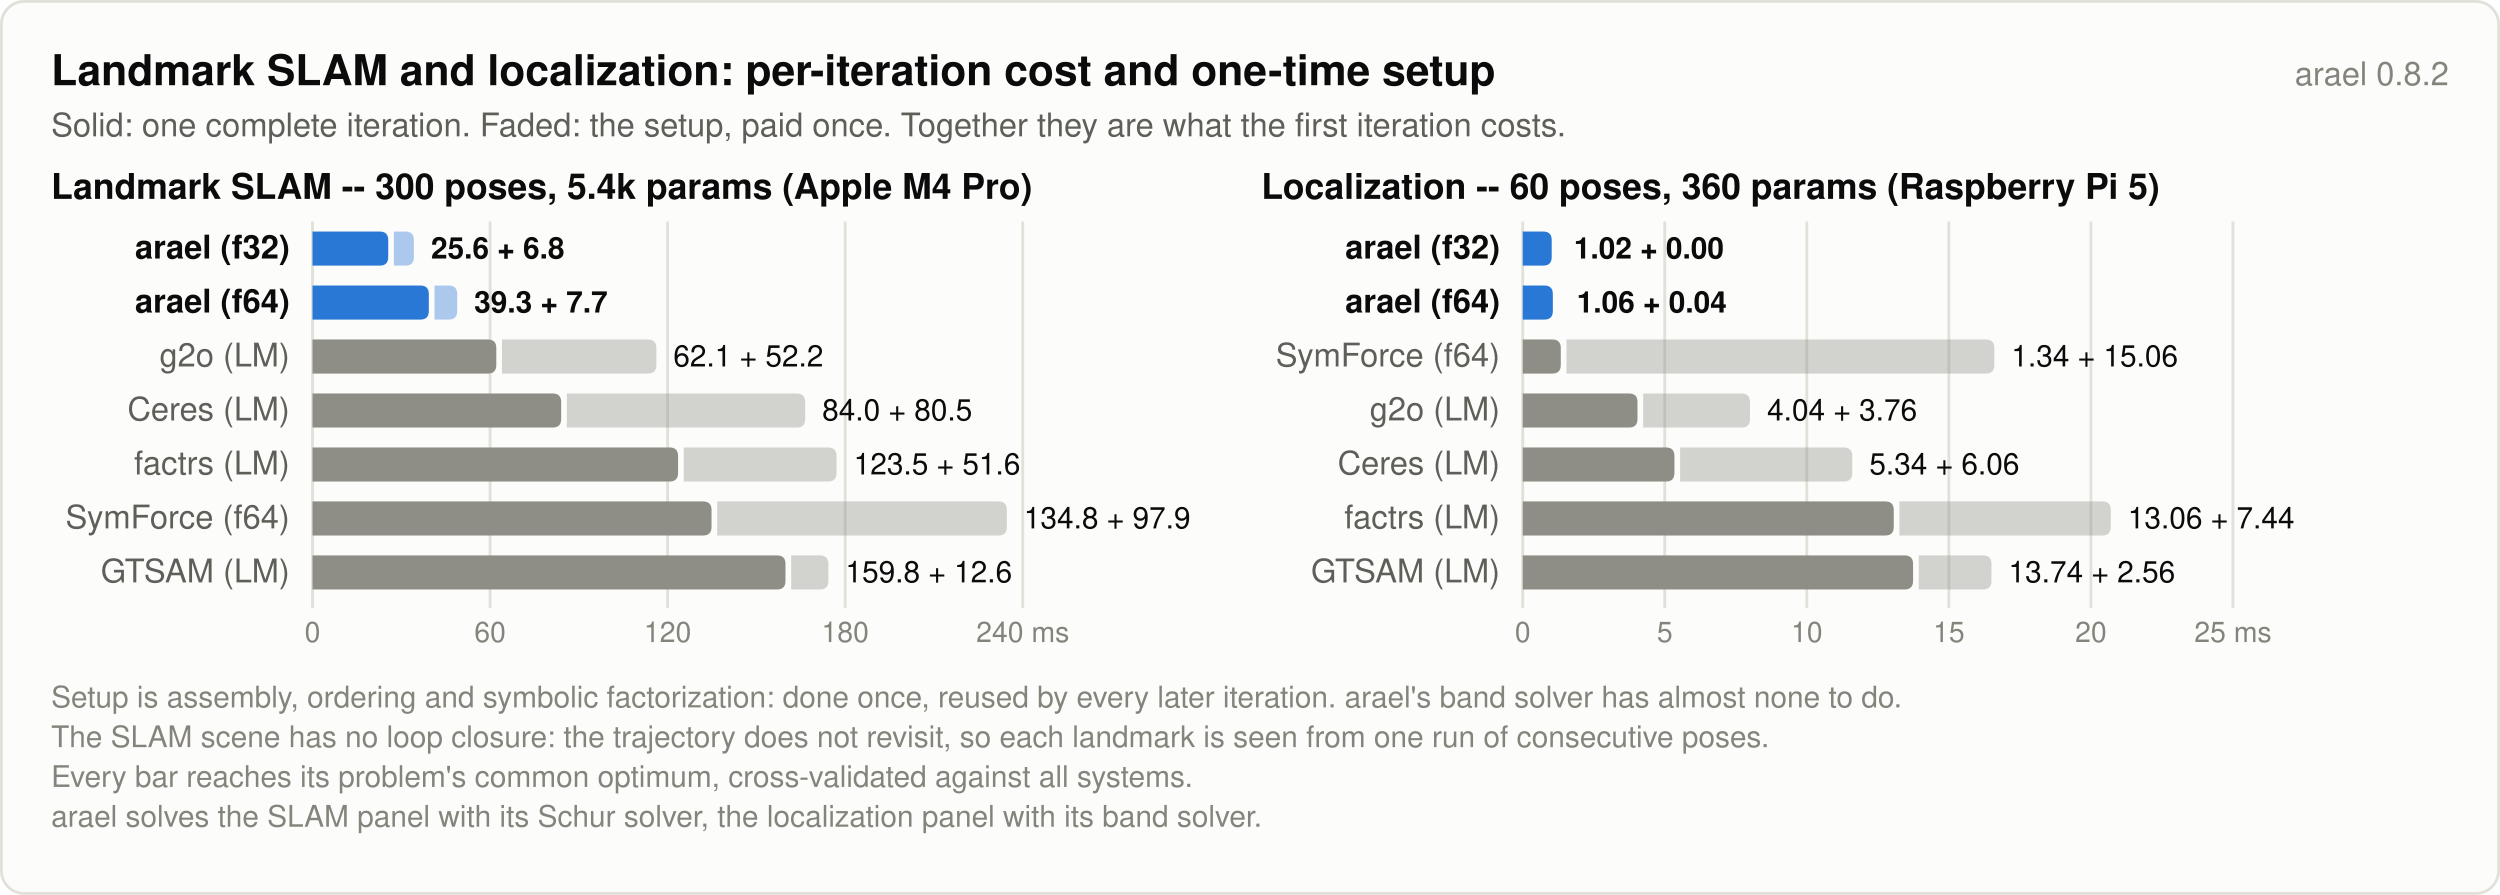
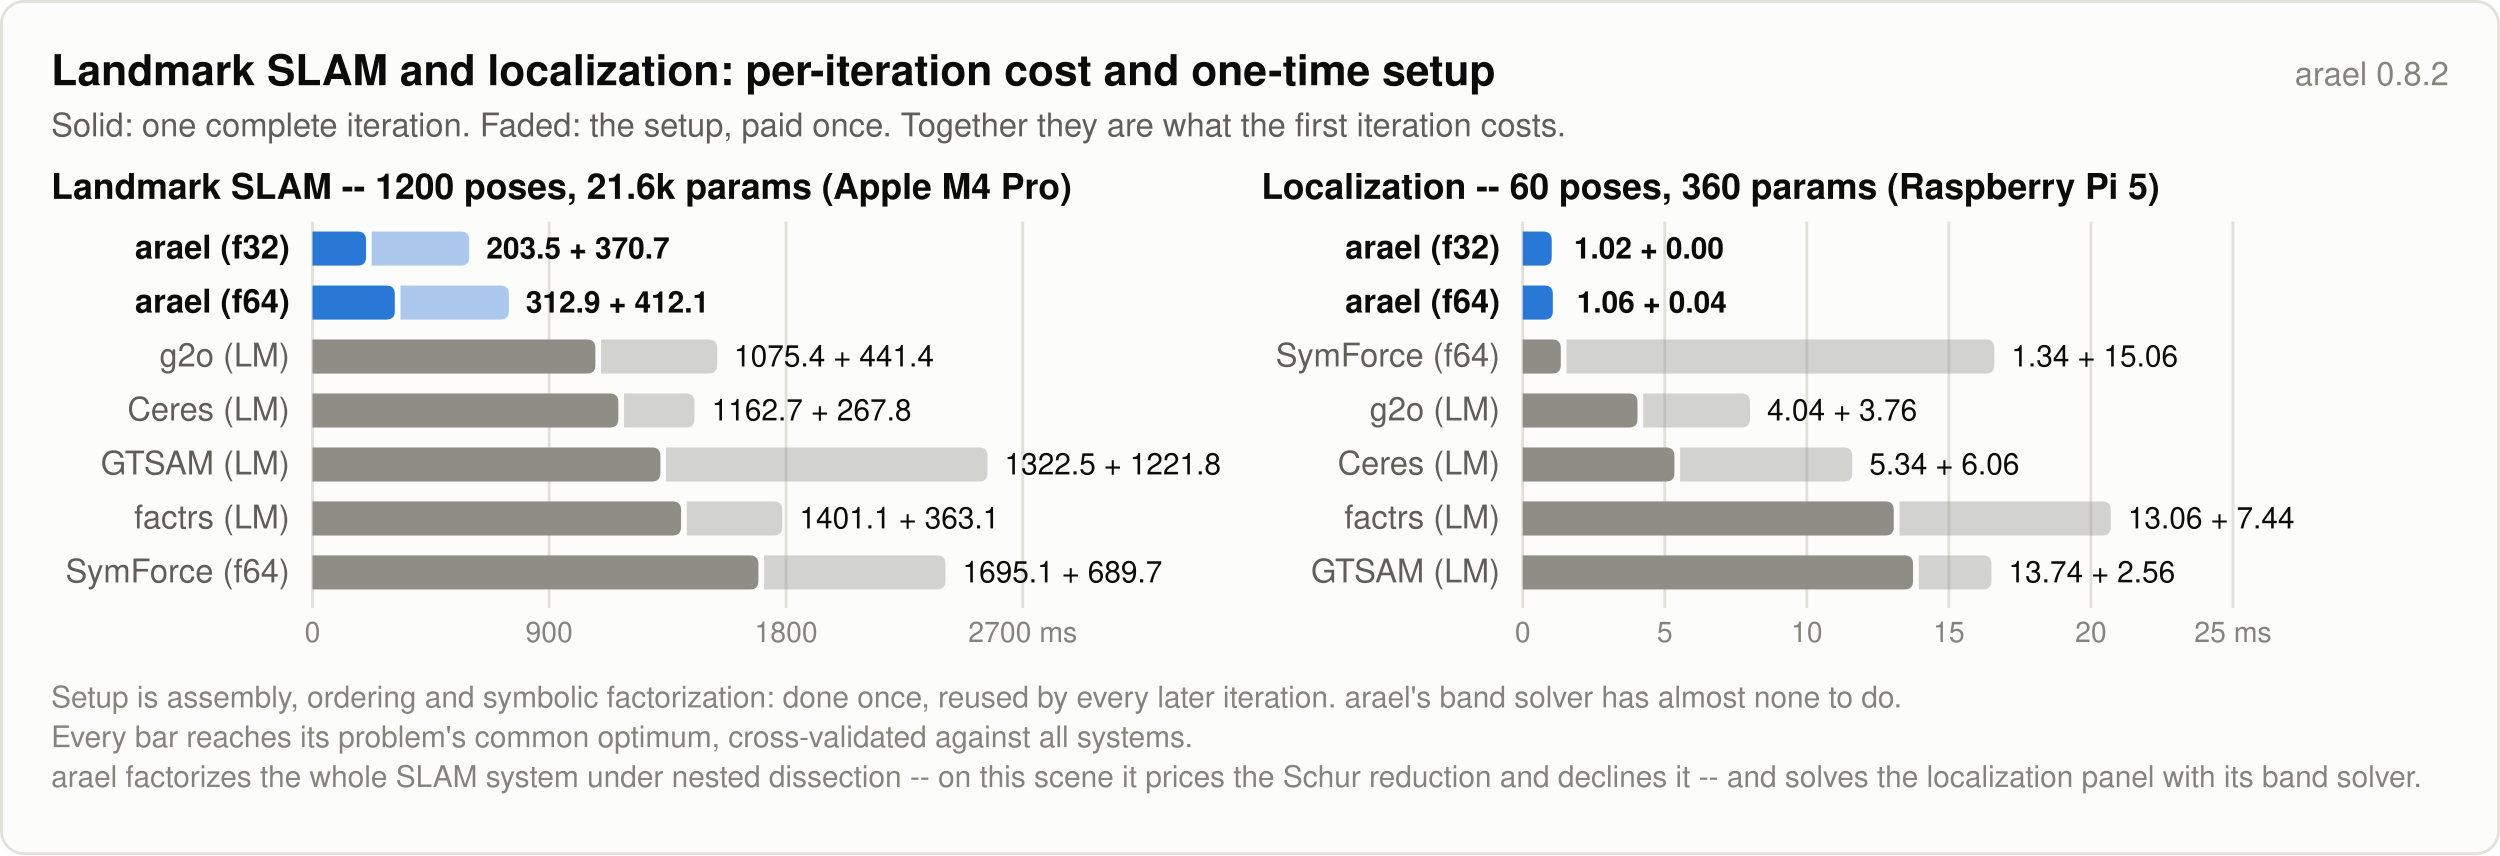
- <svg xmlns="http://www.w3.org/2000/svg" width="880" height="315" viewBox="0 0 880 315" font-family="ui-sans-serif, system-ui, -apple-system, 'Segoe UI', Helvetica, Arial, sans-serif">
-   <rect x="0.5" y="0.5" width="879" height="314" rx="8" fill="#fcfcfb" stroke="#e1e0d9" />
+ <svg xmlns="http://www.w3.org/2000/svg" width="880" height="301" viewBox="0 0 880 301" font-family="ui-sans-serif, system-ui, -apple-system, 'Segoe UI', Helvetica, Arial, sans-serif">
+   <rect x="0.5" y="0.5" width="879" height="300" rx="8" fill="#fcfcfb" stroke="#e1e0d9" />
  <text x="18" y="30" font-size="15" font-weight="600" fill="#0b0b0b">Landmark SLAM and localization: per-iteration cost and one-time setup</text>
  <text x="862" y="30" font-size="11.5" text-anchor="end" fill="#85847c">arael 0.8.2</text>
  <text x="18" y="48" font-size="11.5" fill="#5f5e58">Solid: one complete iteration. Faded: the setup, paid once. Together they are what the first iteration costs.</text>
-   <text x="18" y="70" font-size="12.5" font-weight="600" fill="#0b0b0b">Landmark SLAM -- 300 poses, 5.4k params (Apple M4 Pro)</text>
+   <text x="18" y="70" font-size="12.5" font-weight="600" fill="#0b0b0b">Landmark SLAM -- 1200 poses, 21.6k params (Apple M4 Pro)</text>
  <line x1="110.0" y1="78" x2="110.0" y2="214" stroke="#e1e0d9" stroke-width="1" />
  <text x="110.0" y="226" font-size="10" text-anchor="middle" fill="#85847c">0</text>
-   <line x1="172.5" y1="78" x2="172.5" y2="214" stroke="#e1e0d9" stroke-width="1" />
-   <text x="172.5" y="226" font-size="10" text-anchor="middle" fill="#85847c">60</text>
-   <line x1="235.0" y1="78" x2="235.0" y2="214" stroke="#e1e0d9" stroke-width="1" />
-   <text x="235.0" y="226" font-size="10" text-anchor="middle" fill="#85847c">120</text>
-   <line x1="297.5" y1="78" x2="297.5" y2="214" stroke="#e1e0d9" stroke-width="1" />
-   <text x="297.5" y="226" font-size="10" text-anchor="middle" fill="#85847c">180</text>
+   <line x1="193.3" y1="78" x2="193.3" y2="214" stroke="#e1e0d9" stroke-width="1" />
+   <text x="193.3" y="226" font-size="10" text-anchor="middle" fill="#85847c">900</text>
+   <line x1="276.7" y1="78" x2="276.7" y2="214" stroke="#e1e0d9" stroke-width="1" />
+   <text x="276.7" y="226" font-size="10" text-anchor="middle" fill="#85847c">1800</text>
  <line x1="360.0" y1="78" x2="360.0" y2="214" stroke="#e1e0d9" stroke-width="1" />
-   <text x="360.0" y="226" font-size="10" text-anchor="middle" fill="#85847c">240 ms</text>
+   <text x="360.0" y="226" font-size="10" text-anchor="middle" fill="#85847c">2700 ms</text>
  <text x="102" y="91.0" font-size="11.5" text-anchor="end" font-weight="600" fill="#0b0b0b">arael (f32)</text>
-   <path d="M110,81.5 L133.656,81.5 Q136.656,81.5 136.656,84.5 L136.656,90.5 Q136.656,93.5 133.656,93.5 L110,93.5 Z" fill="#2a78d6" />
-   <path d="M138.656,81.5 L142.688,81.5 Q145.688,81.5 145.688,84.5 L145.688,90.5 Q145.688,93.5 142.688,93.5 L138.656,93.5 Z" fill="#2a78d6" fill-opacity="0.38" />
-   <text x="151.7" y="91.0" font-size="10.5" font-weight="600" fill="#0b0b0b">25.6 + 6.8</text>
+   <path d="M110,81.5 L125.846,81.5 Q128.846,81.5 128.846,84.5 L128.846,90.5 Q128.846,93.5 125.846,93.5 L110,93.5 Z" fill="#2a78d6" />
+   <path d="M130.846,81.5 L162.168,81.5 Q165.168,81.5 165.168,84.5 L165.168,90.5 Q165.168,93.5 162.168,93.5 L130.846,93.5 Z" fill="#2a78d6" fill-opacity="0.38" />
+   <text x="171.2" y="91.0" font-size="10.5" font-weight="600" fill="#0b0b0b">203.5 + 370.7</text>
  <text x="102" y="110.0" font-size="11.5" text-anchor="end" font-weight="600" fill="#0b0b0b">arael (f64)</text>
-   <path d="M110,100.5 L147.948,100.5 Q150.948,100.5 150.948,103.5 L150.948,109.5 Q150.948,112.5 147.948,112.5 L110,112.5 Z" fill="#2a78d6" />
-   <path d="M152.948,100.5 L157.937,100.5 Q160.937,100.5 160.937,103.5 L160.937,109.5 Q160.937,112.5 157.937,112.5 L152.948,112.5 Z" fill="#2a78d6" fill-opacity="0.38" />
-   <text x="166.9" y="110.0" font-size="10.5" font-weight="600" fill="#0b0b0b">39.3 + 7.7</text>
+   <path d="M110,100.5 L135.975,100.5 Q138.975,100.5 138.975,103.5 L138.975,109.5 Q138.975,112.5 135.975,112.5 L110,112.5 Z" fill="#2a78d6" />
+   <path d="M140.975,100.5 L176.13,100.5 Q179.13,100.5 179.13,103.5 L179.13,109.5 Q179.13,112.5 176.13,112.5 L140.975,112.5 Z" fill="#2a78d6" fill-opacity="0.38" />
+   <text x="185.1" y="110.0" font-size="10.5" font-weight="600" fill="#0b0b0b">312.9 + 412.1</text>
  <text x="102" y="129.0" font-size="11.5" text-anchor="end" fill="#5f5e58">g2o (LM)</text>
-   <path d="M110,119.5 L171.698,119.5 Q174.698,119.5 174.698,122.5 L174.698,128.5 Q174.698,131.5 171.698,131.5 L110,131.5 Z" fill="#8f8e86" />
-   <path d="M176.698,119.5 L228.042,119.5 Q231.042,119.5 231.042,122.5 L231.042,128.5 Q231.042,131.5 228.042,131.5 L176.698,131.5 Z" fill="#8f8e86" fill-opacity="0.38" />
-   <text x="237.0" y="129.0" font-size="10.5" fill="#0b0b0b">62.1 + 52.2</text>
+   <path d="M110,119.5 L206.576,119.5 Q209.576,119.5 209.576,122.5 L209.576,128.5 Q209.576,131.5 206.576,131.5 L110,131.5 Z" fill="#8f8e86" />
+   <path d="M211.576,119.5 L249.444,119.5 Q252.444,119.5 252.444,122.5 L252.444,128.5 Q252.444,131.5 249.444,131.5 L211.576,131.5 Z" fill="#8f8e86" fill-opacity="0.38" />
+   <text x="258.4" y="129.0" font-size="10.5" fill="#0b0b0b">1075.4 + 441.4</text>
  <text x="102" y="148.0" font-size="11.5" text-anchor="end" fill="#5f5e58">Ceres (LM)</text>
-   <path d="M110,138.5 L194.531,138.5 Q197.531,138.5 197.531,141.5 L197.531,147.5 Q197.531,150.5 194.531,150.5 L110,150.5 Z" fill="#8f8e86" />
-   <path d="M199.531,138.5 L280.427,138.5 Q283.427,138.5 283.427,141.5 L283.427,147.5 Q283.427,150.5 280.427,150.5 L199.531,150.5 Z" fill="#8f8e86" fill-opacity="0.38" />
-   <text x="289.4" y="148.0" font-size="10.5" fill="#0b0b0b">84.0 + 80.5</text>
-   <text x="102" y="167.0" font-size="11.5" text-anchor="end" fill="#5f5e58">factrs (LM)</text>
-   <path d="M110,157.5 L235.677,157.5 Q238.677,157.5 238.677,160.5 L238.677,166.5 Q238.677,169.5 235.677,169.5 L110,169.5 Z" fill="#8f8e86" />
-   <path d="M240.677,157.5 L291.458,157.5 Q294.458,157.5 294.458,160.5 L294.458,166.5 Q294.458,169.5 291.458,169.5 L240.677,169.5 Z" fill="#8f8e86" fill-opacity="0.38" />
-   <text x="300.5" y="167.0" font-size="10.5" fill="#0b0b0b">123.5 + 51.6</text>
-   <text x="102" y="186.0" font-size="11.5" text-anchor="end" fill="#5f5e58">SymForce (f64)</text>
-   <path d="M110,176.5 L247.458,176.5 Q250.458,176.5 250.458,179.5 L250.458,185.5 Q250.458,188.5 247.458,188.5 L110,188.5 Z" fill="#8f8e86" />
-   <path d="M252.458,176.5 L351.406,176.5 Q354.406,176.5 354.406,179.5 L354.406,185.5 Q354.406,188.5 351.406,188.5 L252.458,188.5 Z" fill="#8f8e86" fill-opacity="0.38" />
-   <text x="360.4" y="186.0" font-size="10.5" fill="#0b0b0b">134.8 + 97.9</text>
-   <text x="102" y="205.0" font-size="11.5" text-anchor="end" fill="#5f5e58">GTSAM (LM)</text>
-   <path d="M110,195.5 L273.49,195.5 Q276.49,195.5 276.49,198.5 L276.49,204.5 Q276.49,207.5 273.49,207.5 L110,207.5 Z" fill="#8f8e86" />
-   <path d="M278.49,195.5 L288.594,195.5 Q291.594,195.5 291.594,198.5 L291.594,204.5 Q291.594,207.5 288.594,207.5 L278.49,207.5 Z" fill="#8f8e86" fill-opacity="0.38" />
-   <text x="297.6" y="205.0" font-size="10.5" fill="#0b0b0b">159.8 + 12.6</text>
+   <path d="M110,138.5 L214.658,138.5 Q217.658,138.5 217.658,141.5 L217.658,147.5 Q217.658,150.5 214.658,150.5 L110,150.5 Z" fill="#8f8e86" />
+   <path d="M219.658,138.5 L241.45,138.5 Q244.45,138.5 244.45,141.5 L244.45,147.5 Q244.45,150.5 241.45,150.5 L219.658,150.5 Z" fill="#8f8e86" fill-opacity="0.38" />
+   <text x="250.5" y="148.0" font-size="10.5" fill="#0b0b0b">1162.7 + 267.8</text>
+   <text x="102" y="167.0" font-size="11.5" text-anchor="end" fill="#5f5e58">GTSAM (LM)</text>
+   <path d="M110,157.5 L229.457,157.5 Q232.457,157.5 232.457,160.5 L232.457,166.5 Q232.457,169.5 229.457,169.5 L110,169.5 Z" fill="#8f8e86" />
+   <path d="M234.457,157.5 L344.585,157.5 Q347.585,157.5 347.585,160.5 L347.585,166.5 Q347.585,169.5 344.585,169.5 L234.457,169.5 Z" fill="#8f8e86" fill-opacity="0.38" />
+   <text x="353.6" y="167.0" font-size="10.5" fill="#0b0b0b">1322.5 + 1221.8</text>
+   <text x="102" y="186.0" font-size="11.5" text-anchor="end" fill="#5f5e58">factrs (LM)</text>
+   <path d="M110,176.5 L236.733,176.5 Q239.733,176.5 239.733,179.5 L239.733,185.5 Q239.733,188.5 236.733,188.5 L110,188.5 Z" fill="#8f8e86" />
+   <path d="M241.733,176.5 L272.357,176.5 Q275.357,176.5 275.357,179.5 L275.357,185.5 Q275.357,188.5 272.357,188.5 L241.733,188.5 Z" fill="#8f8e86" fill-opacity="0.38" />
+   <text x="281.4" y="186.0" font-size="10.5" fill="#0b0b0b">1401.1 + 363.1</text>
+   <text x="102" y="205.0" font-size="11.5" text-anchor="end" fill="#5f5e58">SymForce (f64)</text>
+   <path d="M110,195.5 L263.955,195.5 Q266.955,195.5 266.955,198.5 L266.955,204.5 Q266.955,207.5 263.955,207.5 L110,207.5 Z" fill="#8f8e86" />
+   <path d="M268.955,195.5 L329.811,195.5 Q332.811,195.5 332.811,198.5 L332.811,204.5 Q332.811,207.5 329.811,207.5 L268.955,207.5 Z" fill="#8f8e86" fill-opacity="0.38" />
+   <text x="338.8" y="205.0" font-size="10.5" fill="#0b0b0b">1695.1 + 689.7</text>
  <text x="444" y="70" font-size="12.5" font-weight="600" fill="#0b0b0b">Localization -- 60 poses, 360 params (Raspberry Pi 5)</text>
  <line x1="536.0" y1="78" x2="536.0" y2="214" stroke="#e1e0d9" stroke-width="1" />
  <text x="536.0" y="226" font-size="10" text-anchor="middle" fill="#85847c">0</text>
  <line x1="586.0" y1="78" x2="586.0" y2="214" stroke="#e1e0d9" stroke-width="1" />
  <text x="586.0" y="226" font-size="10" text-anchor="middle" fill="#85847c">5</text>
  <line x1="636.0" y1="78" x2="636.0" y2="214" stroke="#e1e0d9" stroke-width="1" />
  <text x="636.0" y="226" font-size="10" text-anchor="middle" fill="#85847c">10</text>
  <line x1="686.0" y1="78" x2="686.0" y2="214" stroke="#e1e0d9" stroke-width="1" />
  <text x="686.0" y="226" font-size="10" text-anchor="middle" fill="#85847c">15</text>
  <line x1="736.0" y1="78" x2="736.0" y2="214" stroke="#e1e0d9" stroke-width="1" />
  <text x="736.0" y="226" font-size="10" text-anchor="middle" fill="#85847c">20</text>
  <line x1="786.0" y1="78" x2="786.0" y2="214" stroke="#e1e0d9" stroke-width="1" />
  <text x="786.0" y="226" font-size="10" text-anchor="middle" fill="#85847c">25 ms</text>
  <text x="528" y="91.0" font-size="11.5" text-anchor="end" font-weight="600" fill="#0b0b0b">arael (f32)</text>
  <path d="M536,81.5 L543.2,81.5 Q546.2,81.5 546.2,84.5 L546.2,90.5 Q546.2,93.5 543.2,93.5 L536,93.5 Z" fill="#2a78d6" />
  <text x="554.0" y="91.0" font-size="10.5" font-weight="600" fill="#0b0b0b">1.02 + 0.00</text>
  <text x="528" y="110.0" font-size="11.5" text-anchor="end" font-weight="600" fill="#0b0b0b">arael (f64)</text>
  <path d="M536,100.5 L543.6,100.5 Q546.6,100.5 546.6,103.5 L546.6,109.5 Q546.6,112.5 543.6,112.5 L536,112.5 Z" fill="#2a78d6" />
  <text x="555.0" y="110.0" font-size="10.5" font-weight="600" fill="#0b0b0b">1.06 + 0.04</text>
  <text x="528" y="129.0" font-size="11.5" text-anchor="end" fill="#5f5e58">SymForce (f64)</text>
  <path d="M536,119.5 L546.4,119.5 Q549.4,119.5 549.4,122.5 L549.4,128.5 Q549.4,131.5 546.4,131.5 L536,131.5 Z" fill="#8f8e86" />
  <path d="M551.4,119.5 L699.0,119.5 Q702.0,119.5 702.0,122.5 L702.0,128.5 Q702.0,131.5 699.0,131.5 L551.4,131.5 Z" fill="#8f8e86" fill-opacity="0.38" />
  <text x="708.0" y="129.0" font-size="10.5" fill="#0b0b0b">1.34 + 15.06</text>
  <text x="528" y="148.0" font-size="11.5" text-anchor="end" fill="#5f5e58">g2o (LM)</text>
  <path d="M536,138.5 L573.4,138.5 Q576.4,138.5 576.4,141.5 L576.4,147.5 Q576.4,150.5 573.4,150.5 L536,150.5 Z" fill="#8f8e86" />
  <path d="M578.4,138.5 L613.0,138.5 Q616.0,138.5 616.0,141.5 L616.0,147.5 Q616.0,150.5 613.0,150.5 L578.4,150.5 Z" fill="#8f8e86" fill-opacity="0.38" />
  <text x="622.0" y="148.0" font-size="10.5" fill="#0b0b0b">4.04 + 3.76</text>
  <text x="528" y="167.0" font-size="11.5" text-anchor="end" fill="#5f5e58">Ceres (LM)</text>
  <path d="M536,157.5 L586.4,157.5 Q589.4,157.5 589.4,160.5 L589.4,166.5 Q589.4,169.5 586.4,169.5 L536,169.5 Z" fill="#8f8e86" />
  <path d="M591.4,157.5 L649.0,157.5 Q652.0,157.5 652.0,160.5 L652.0,166.5 Q652.0,169.5 649.0,169.5 L591.4,169.5 Z" fill="#8f8e86" fill-opacity="0.38" />
  <text x="658.0" y="167.0" font-size="10.5" fill="#0b0b0b">5.34 + 6.06</text>
  <text x="528" y="186.0" font-size="11.5" text-anchor="end" fill="#5f5e58">factrs (LM)</text>
  <path d="M536,176.5 L663.6,176.5 Q666.6,176.5 666.6,179.5 L666.6,185.5 Q666.6,188.5 663.6,188.5 L536,188.5 Z" fill="#8f8e86" />
  <path d="M668.6,176.5 L740.0,176.5 Q743.0,176.5 743.0,179.5 L743.0,185.5 Q743.0,188.5 740.0,188.5 L668.6,188.5 Z" fill="#8f8e86" fill-opacity="0.38" />
  <text x="749.0" y="186.0" font-size="10.5" fill="#0b0b0b">13.06 + 7.44</text>
  <text x="528" y="205.0" font-size="11.5" text-anchor="end" fill="#5f5e58">GTSAM (LM)</text>
  <path d="M536,195.5 L670.4,195.5 Q673.4,195.5 673.4,198.5 L673.4,204.5 Q673.4,207.5 670.4,207.5 L536,207.5 Z" fill="#8f8e86" />
  <path d="M675.4,195.5 L698.0,195.5 Q701.0,195.5 701.0,198.5 L701.0,204.5 Q701.0,207.5 698.0,207.5 L675.4,207.5 Z" fill="#8f8e86" fill-opacity="0.38" />
  <text x="707.0" y="205.0" font-size="10.5" fill="#0b0b0b">13.74 + 2.56</text>
  <text x="18" y="249" font-size="10.5" fill="#85847c">Setup is assembly, ordering and symbolic factorization: done once, reused by every later iteration. arael's band solver has almost none to do.</text>
-   <text x="18" y="263" font-size="10.5" fill="#85847c">The SLAM scene has no loop closure: the trajectory does not revisit, so each landmark is seen from one run of consecutive poses.</text>
-   <text x="18" y="277" font-size="10.5" fill="#85847c">Every bar reaches its problem's common optimum, cross-validated against all systems.</text>
-   <text x="18" y="291" font-size="10.5" fill="#85847c">arael solves the SLAM panel with its Schur solver, the localization panel with its band solver.</text>
+   <text x="18" y="263" font-size="10.5" fill="#85847c">Every bar reaches its problem's common optimum, cross-validated against all systems.</text>
+   <text x="18" y="277" font-size="10.5" fill="#85847c">arael factorizes the whole SLAM system under nested dissection -- on this scene it prices the Schur reduction and declines it -- and solves the localization panel with its band solver.</text>
</svg>
